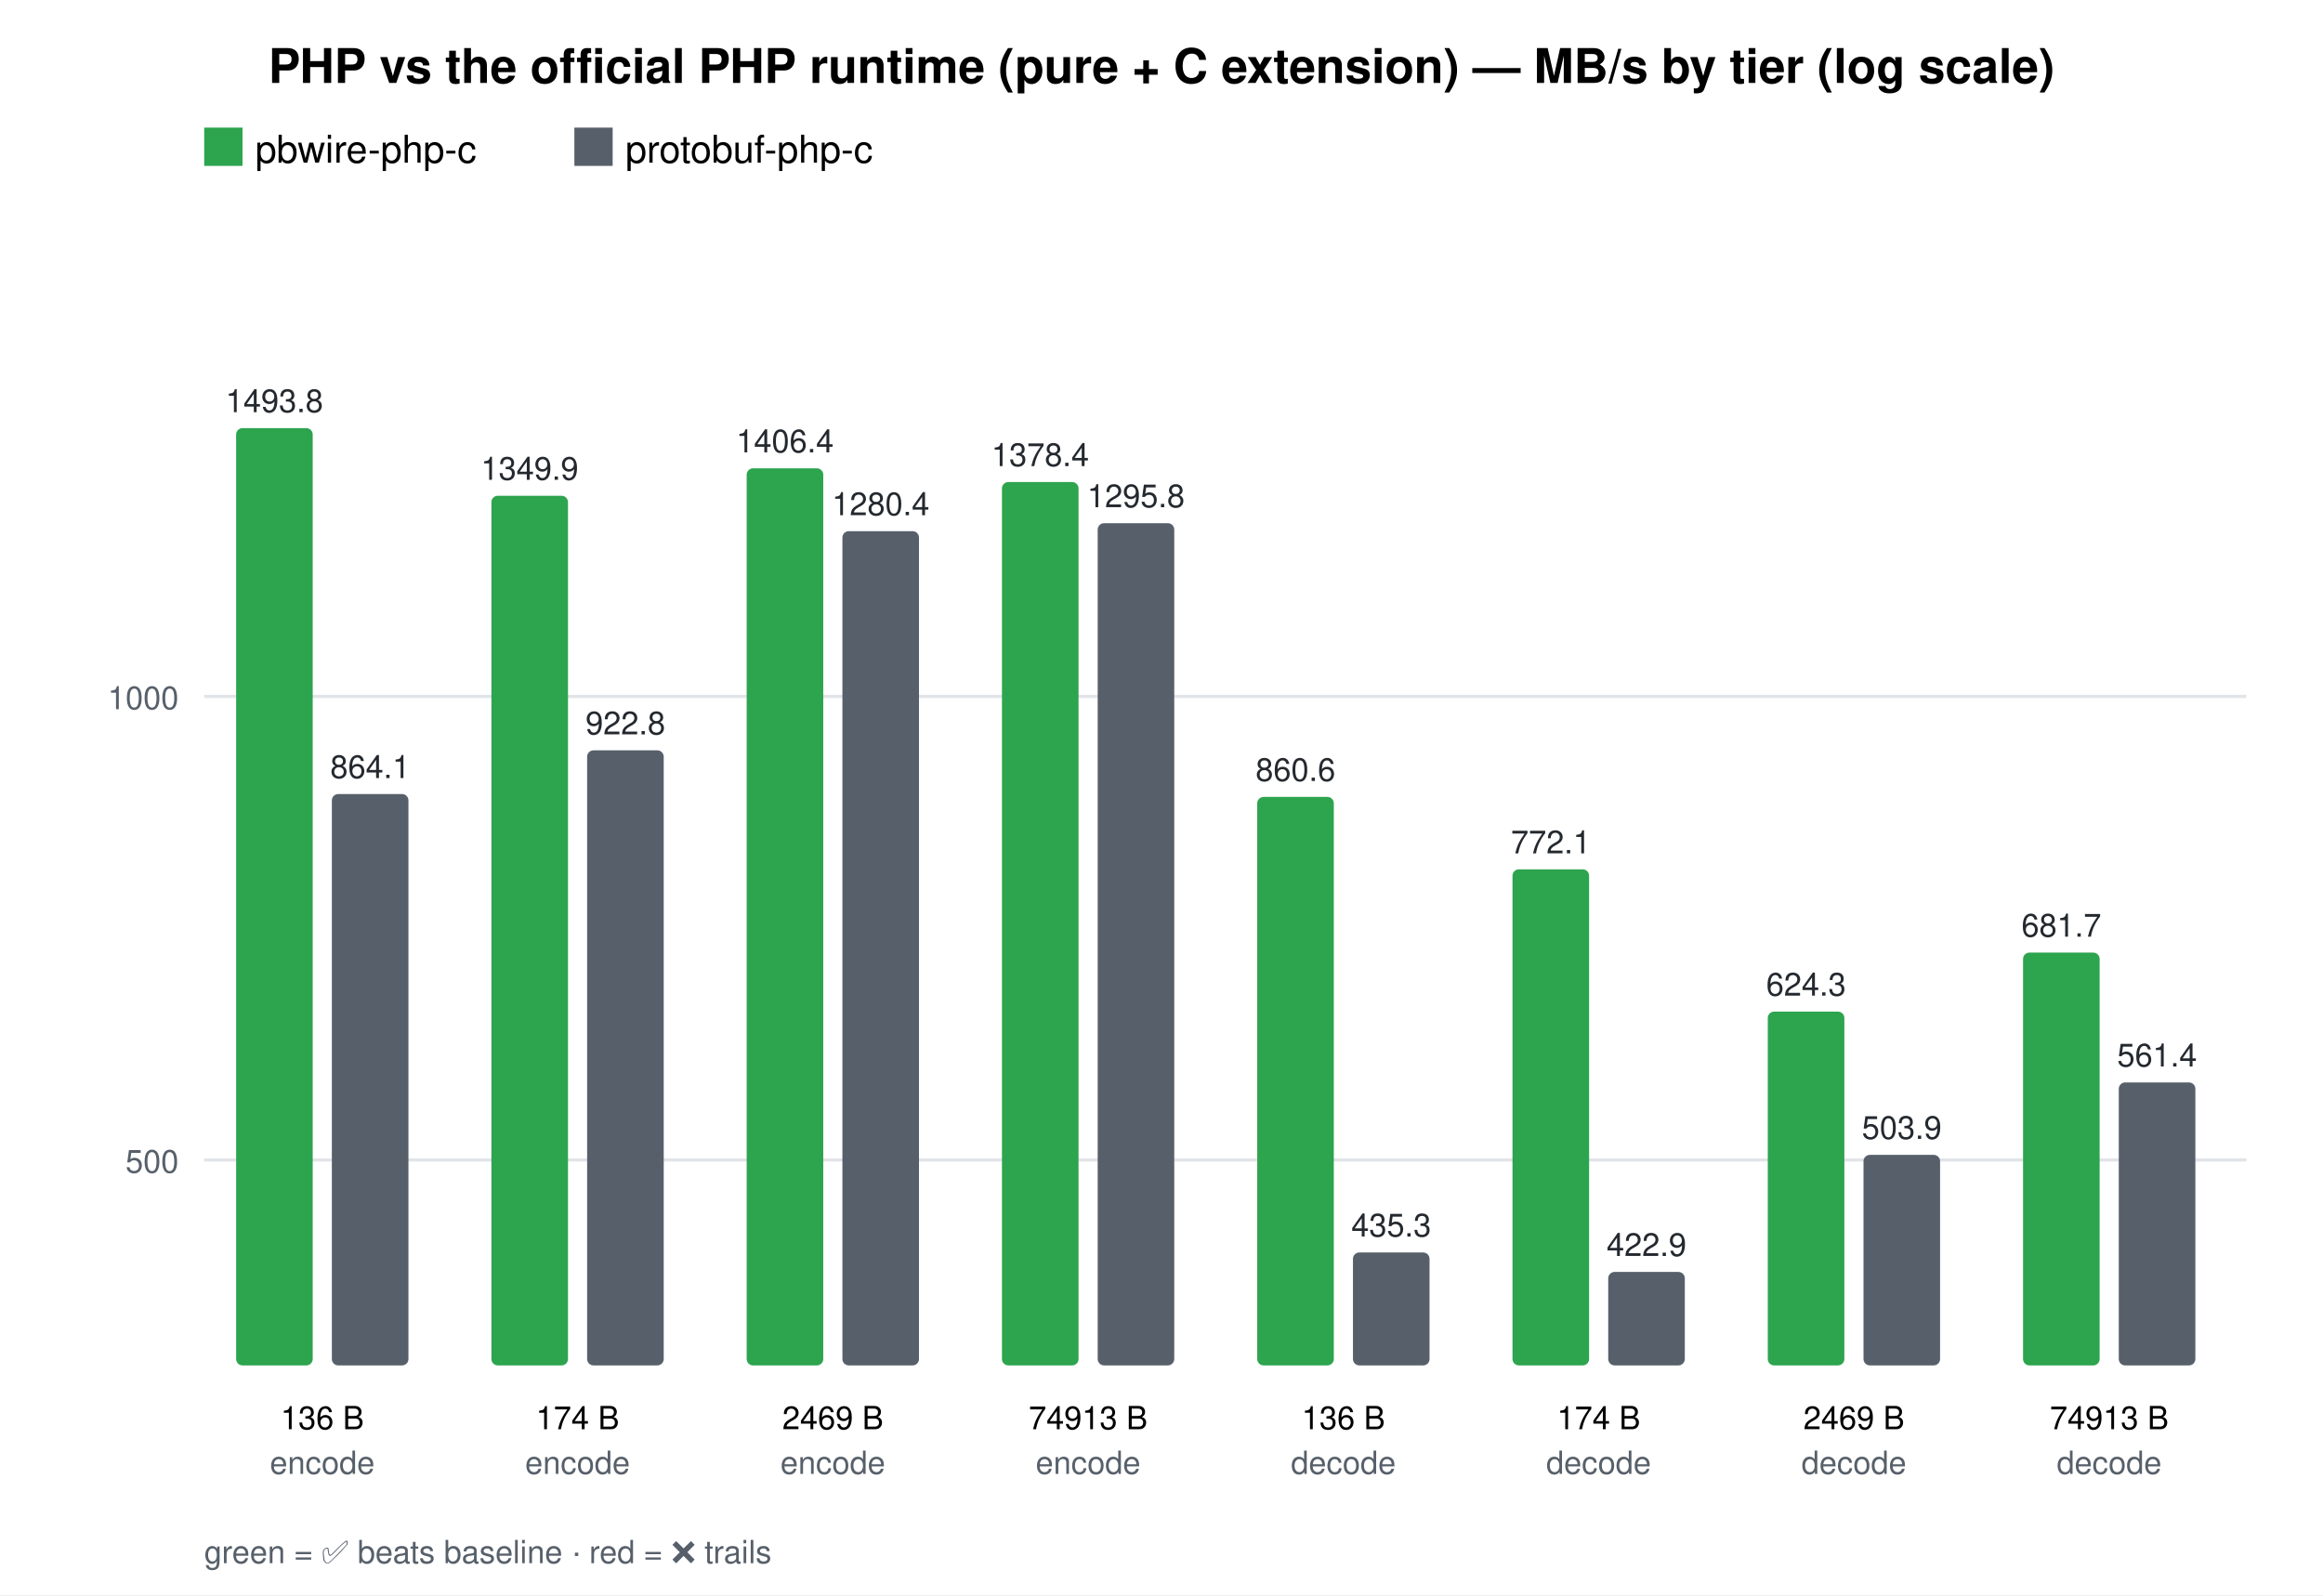
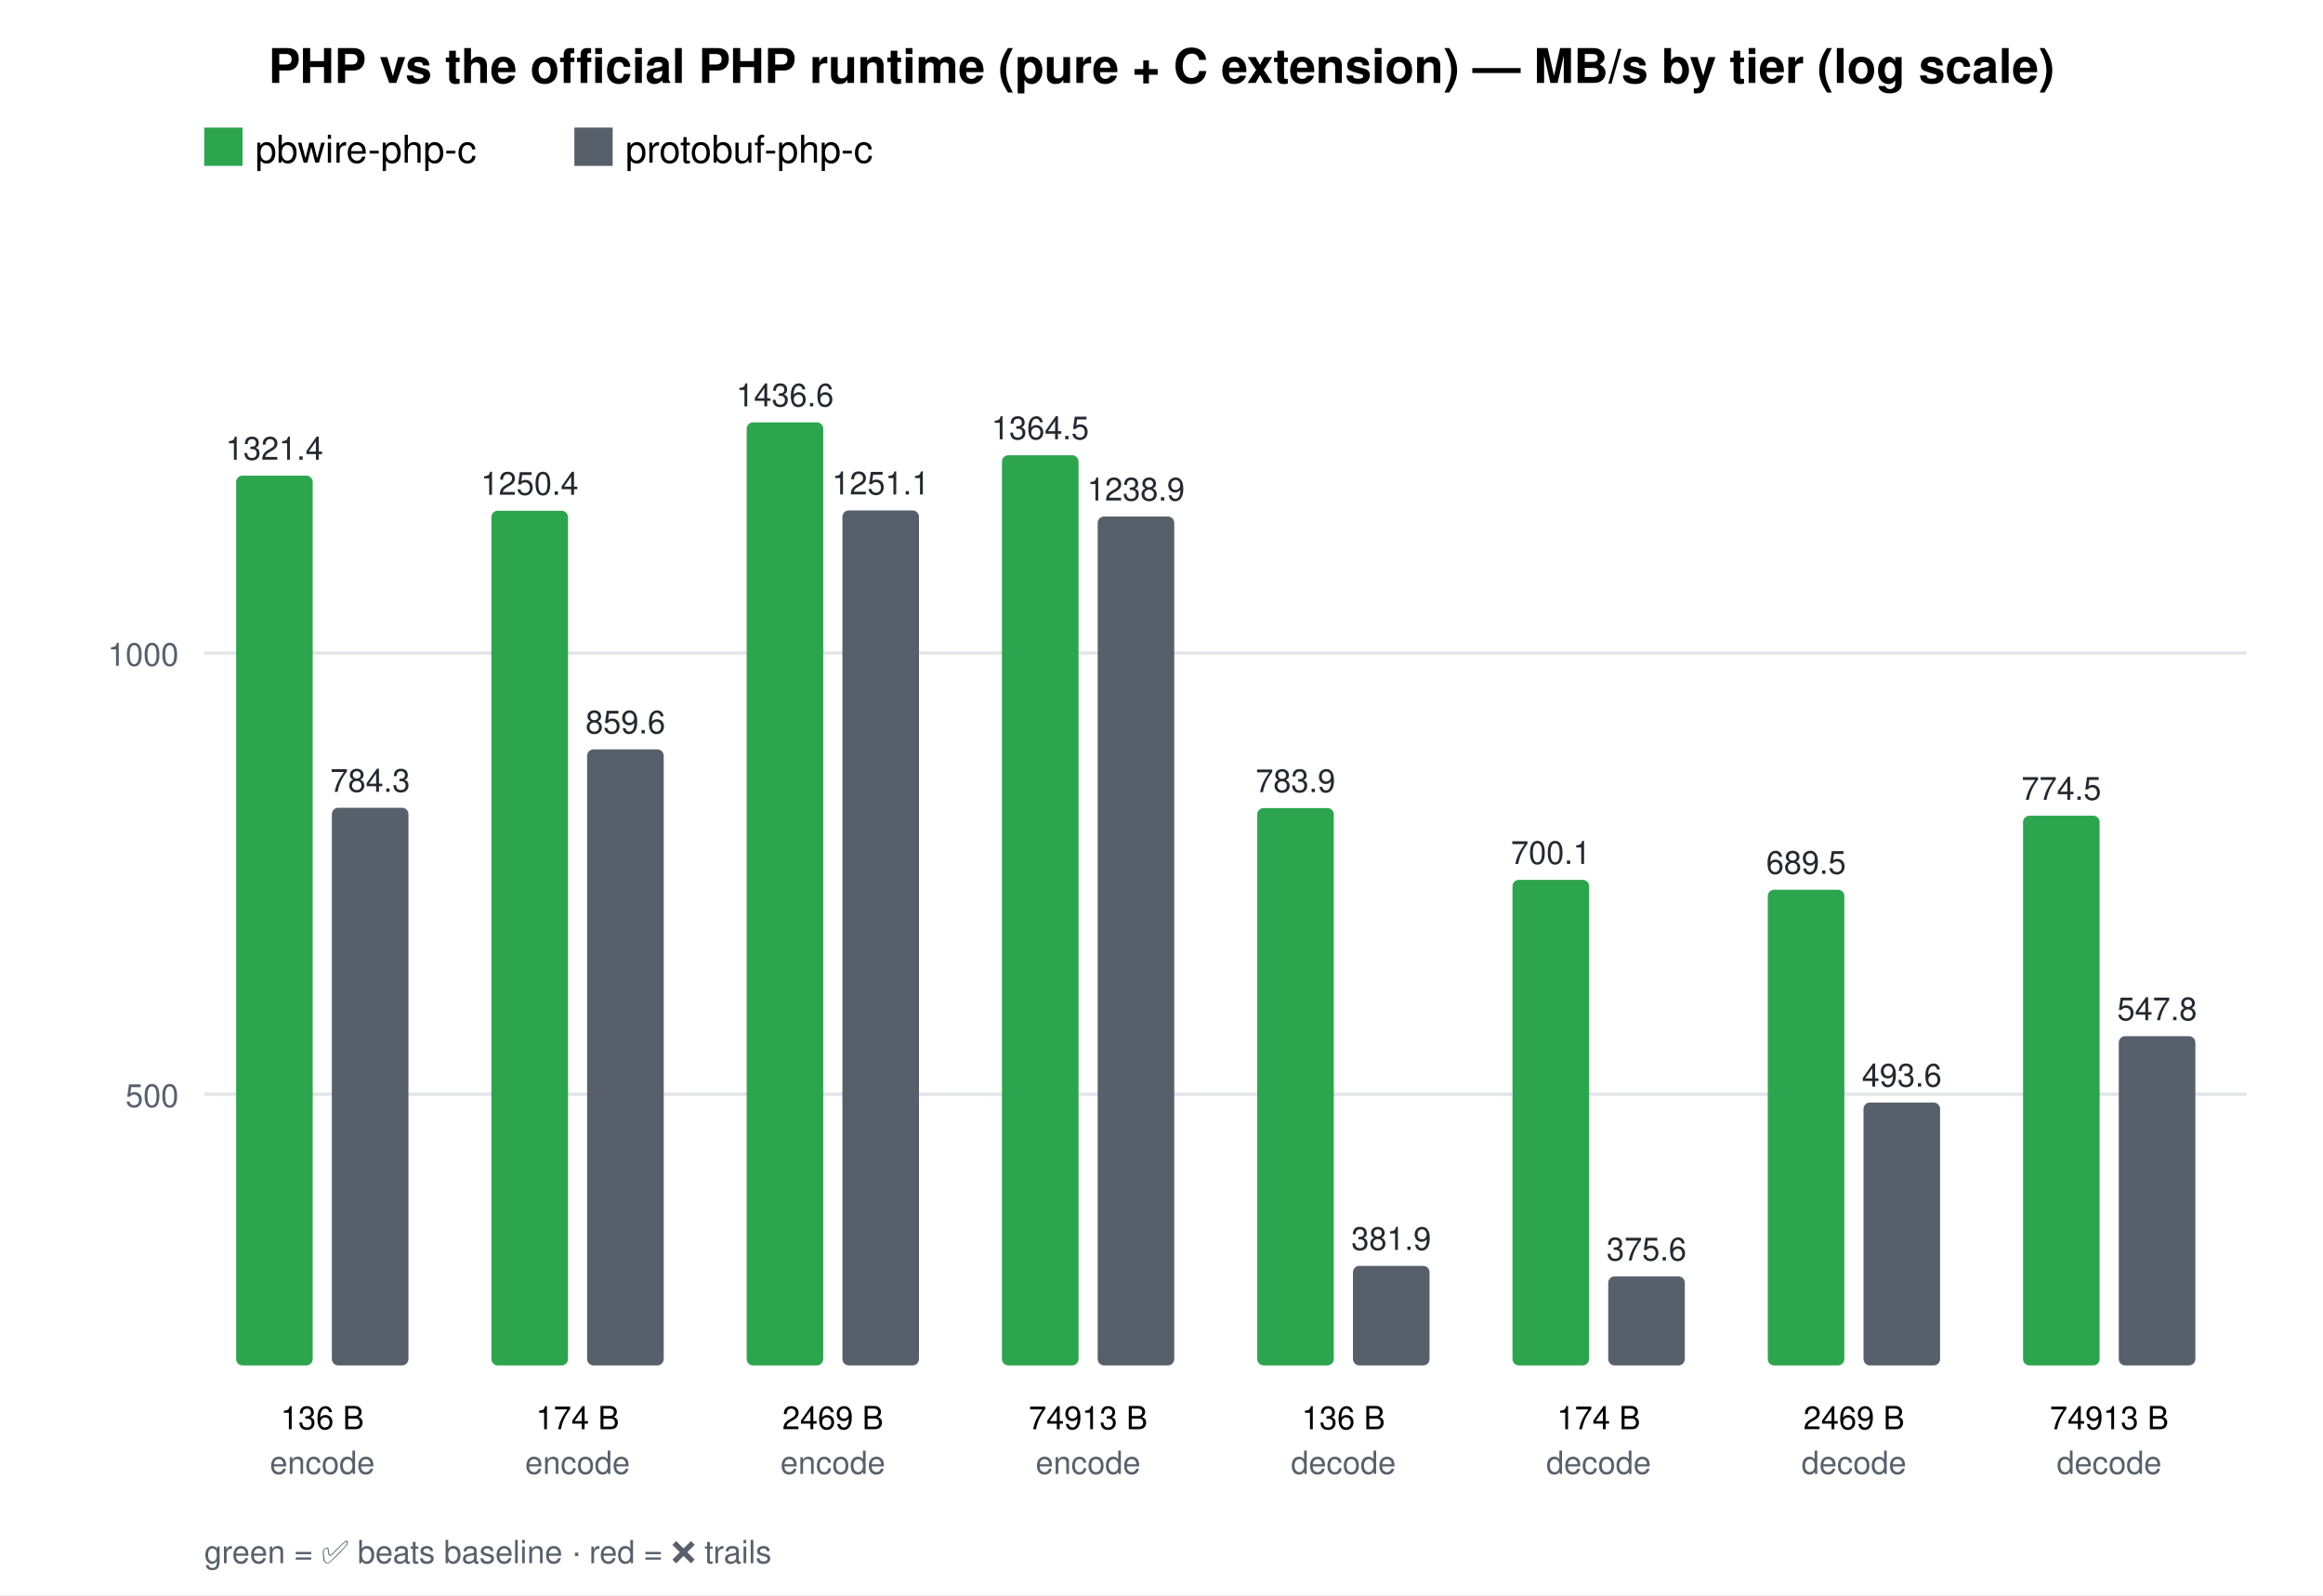
<svg xmlns="http://www.w3.org/2000/svg" width="728" height="500" font-family="Helvetica, Arial, sans-serif">
  <rect width="728" height="500" fill="#ffffff" />
  <text x="364.0" y="26" text-anchor="middle" font-size="15" font-weight="bold">PHP vs the official PHP runtime (pure + C extension) — MB/s by tier (log scale)</text>
  <rect x="64" y="40" width="12" height="12" fill="#2da44e" />
  <text x="80" y="51" font-size="12">pbwire-php-c</text>
  <rect x="180.0" y="40" width="12" height="12" fill="#57606a" />
  <text x="196.0" y="51" font-size="12">protobuf-php-c</text>
-   <line x1="64" y1="363.6" x2="704" y2="363.6" stroke="#e1e4e8" />
-   <text x="56" y="367.6" text-anchor="end" font-size="10" fill="#57606a">500</text>
-   <line x1="64" y1="218.3" x2="704" y2="218.3" stroke="#e1e4e8" />
-   <text x="56" y="222.3" text-anchor="end" font-size="10" fill="#57606a">1000</text>
+   <line x1="64" y1="343.0" x2="704" y2="343.0" stroke="#e1e4e8" />
+   <text x="56" y="347.0" text-anchor="end" font-size="10" fill="#57606a">500</text>
+   <line x1="64" y1="204.7" x2="704" y2="204.7" stroke="#e1e4e8" />
+   <text x="56" y="208.7" text-anchor="end" font-size="10" fill="#57606a">1000</text>
  <text x="101.0" y="448" text-anchor="middle" font-size="10">136 B</text>
  <text x="101.0" y="462" text-anchor="middle" font-size="10" fill="#57606a">encode</text>
-   <rect x="74.0" y="134.2" width="24" height="293.8" rx="2" fill="#2da44e" />
-   <text x="86.0" y="129.2" text-anchor="middle" font-size="10" fill="#24292f">1493.8</text>
-   <rect x="104.0" y="248.9" width="24" height="179.1" rx="2" fill="#57606a" />
-   <text x="116.0" y="243.9" text-anchor="middle" font-size="10" fill="#24292f">864.1</text>
+   <rect x="74.0" y="149.1" width="24" height="278.9" rx="2" fill="#2da44e" />
+   <text x="86.0" y="144.1" text-anchor="middle" font-size="10" fill="#24292f">1321.4</text>
+   <rect x="104.0" y="253.2" width="24" height="174.8" rx="2" fill="#57606a" />
+   <text x="116.0" y="248.2" text-anchor="middle" font-size="10" fill="#24292f">784.3</text>
  <text x="181.0" y="448" text-anchor="middle" font-size="10">174 B</text>
  <text x="181.0" y="462" text-anchor="middle" font-size="10" fill="#57606a">encode</text>
-   <rect x="154.0" y="155.4" width="24" height="272.6" rx="2" fill="#2da44e" />
-   <text x="166.0" y="150.4" text-anchor="middle" font-size="10" fill="#24292f">1349.9</text>
-   <rect x="184.0" y="235.2" width="24" height="192.8" rx="2" fill="#57606a" />
-   <text x="196.0" y="230.2" text-anchor="middle" font-size="10" fill="#24292f">922.8</text>
+   <rect x="154.0" y="160.1" width="24" height="267.9" rx="2" fill="#2da44e" />
+   <text x="166.0" y="155.1" text-anchor="middle" font-size="10" fill="#24292f">1250.4</text>
+   <rect x="184.0" y="234.9" width="24" height="193.1" rx="2" fill="#57606a" />
+   <text x="196.0" y="229.9" text-anchor="middle" font-size="10" fill="#24292f">859.6</text>
  <text x="261.0" y="448" text-anchor="middle" font-size="10">2469 B</text>
  <text x="261.0" y="462" text-anchor="middle" font-size="10" fill="#57606a">encode</text>
-   <rect x="234.0" y="146.8" width="24" height="281.2" rx="2" fill="#2da44e" />
-   <text x="246.0" y="141.8" text-anchor="middle" font-size="10" fill="#24292f">1406.4</text>
-   <rect x="264.0" y="166.5" width="24" height="261.5" rx="2" fill="#57606a" />
-   <text x="276.0" y="161.5" text-anchor="middle" font-size="10" fill="#24292f">1280.4</text>
+   <rect x="234.0" y="132.4" width="24" height="295.6" rx="2" fill="#2da44e" />
+   <text x="246.0" y="127.4" text-anchor="middle" font-size="10" fill="#24292f">1436.6</text>
+   <rect x="264.0" y="160.0" width="24" height="268.0" rx="2" fill="#57606a" />
+   <text x="276.0" y="155.0" text-anchor="middle" font-size="10" fill="#24292f">1251.1</text>
  <text x="341.0" y="448" text-anchor="middle" font-size="10">74913 B</text>
  <text x="341.0" y="462" text-anchor="middle" font-size="10" fill="#57606a">encode</text>
-   <rect x="314.0" y="151.1" width="24" height="276.9" rx="2" fill="#2da44e" />
-   <text x="326.0" y="146.1" text-anchor="middle" font-size="10" fill="#24292f">1378.4</text>
-   <rect x="344.0" y="164.0" width="24" height="264.0" rx="2" fill="#57606a" />
-   <text x="356.0" y="159.0" text-anchor="middle" font-size="10" fill="#24292f">1295.8</text>
+   <rect x="314.0" y="142.7" width="24" height="285.3" rx="2" fill="#2da44e" />
+   <text x="326.0" y="137.7" text-anchor="middle" font-size="10" fill="#24292f">1364.5</text>
+   <rect x="344.0" y="161.9" width="24" height="266.1" rx="2" fill="#57606a" />
+   <text x="356.0" y="156.9" text-anchor="middle" font-size="10" fill="#24292f">1238.9</text>
  <text x="421.0" y="448" text-anchor="middle" font-size="10">136 B</text>
  <text x="421.0" y="462" text-anchor="middle" font-size="10" fill="#57606a">decode</text>
-   <rect x="394.0" y="249.8" width="24" height="178.2" rx="2" fill="#2da44e" />
-   <text x="406.0" y="244.8" text-anchor="middle" font-size="10" fill="#24292f">860.6</text>
-   <rect x="424.0" y="392.6" width="24" height="35.4" rx="2" fill="#57606a" />
-   <text x="436.0" y="387.6" text-anchor="middle" font-size="10" fill="#24292f">435.3</text>
+   <rect x="394.0" y="253.3" width="24" height="174.7" rx="2" fill="#2da44e" />
+   <text x="406.0" y="248.3" text-anchor="middle" font-size="10" fill="#24292f">783.9</text>
+   <rect x="424.0" y="396.8" width="24" height="31.2" rx="2" fill="#57606a" />
+   <text x="436.0" y="391.8" text-anchor="middle" font-size="10" fill="#24292f">381.9</text>
  <text x="501.0" y="448" text-anchor="middle" font-size="10">174 B</text>
  <text x="501.0" y="462" text-anchor="middle" font-size="10" fill="#57606a">decode</text>
-   <rect x="474.0" y="272.5" width="24" height="155.5" rx="2" fill="#2da44e" />
-   <text x="486.0" y="267.5" text-anchor="middle" font-size="10" fill="#24292f">772.1</text>
-   <rect x="504.0" y="398.7" width="24" height="29.3" rx="2" fill="#57606a" />
-   <text x="516.0" y="393.7" text-anchor="middle" font-size="10" fill="#24292f">422.9</text>
+   <rect x="474.0" y="275.8" width="24" height="152.2" rx="2" fill="#2da44e" />
+   <text x="486.0" y="270.8" text-anchor="middle" font-size="10" fill="#24292f">700.1</text>
+   <rect x="504.0" y="400.1" width="24" height="27.9" rx="2" fill="#57606a" />
+   <text x="516.0" y="395.1" text-anchor="middle" font-size="10" fill="#24292f">375.6</text>
  <text x="581.0" y="448" text-anchor="middle" font-size="10">2469 B</text>
  <text x="581.0" y="462" text-anchor="middle" font-size="10" fill="#57606a">decode</text>
-   <rect x="554.0" y="317.1" width="24" height="110.9" rx="2" fill="#2da44e" />
-   <text x="566.0" y="312.1" text-anchor="middle" font-size="10" fill="#24292f">624.3</text>
-   <rect x="584.0" y="362.0" width="24" height="66.0" rx="2" fill="#57606a" />
-   <text x="596.0" y="357.0" text-anchor="middle" font-size="10" fill="#24292f">503.9</text>
+   <rect x="554.0" y="278.9" width="24" height="149.1" rx="2" fill="#2da44e" />
+   <text x="566.0" y="273.9" text-anchor="middle" font-size="10" fill="#24292f">689.5</text>
+   <rect x="584.0" y="345.6" width="24" height="82.4" rx="2" fill="#57606a" />
+   <text x="596.0" y="340.6" text-anchor="middle" font-size="10" fill="#24292f">493.6</text>
  <text x="661.0" y="448" text-anchor="middle" font-size="10">74913 B</text>
  <text x="661.0" y="462" text-anchor="middle" font-size="10" fill="#57606a">decode</text>
-   <rect x="634.0" y="298.6" width="24" height="129.4" rx="2" fill="#2da44e" />
-   <text x="646.0" y="293.6" text-anchor="middle" font-size="10" fill="#24292f">681.7</text>
-   <rect x="664.0" y="339.3" width="24" height="88.7" rx="2" fill="#57606a" />
-   <text x="676.0" y="334.3" text-anchor="middle" font-size="10" fill="#24292f">561.4</text>
+   <rect x="634.0" y="255.7" width="24" height="172.3" rx="2" fill="#2da44e" />
+   <text x="646.0" y="250.7" text-anchor="middle" font-size="10" fill="#24292f">774.5</text>
+   <rect x="664.0" y="324.8" width="24" height="103.2" rx="2" fill="#57606a" />
+   <text x="676.0" y="319.8" text-anchor="middle" font-size="10" fill="#24292f">547.8</text>
  <text x="64" y="490" font-size="10" fill="#57606a">green = ✅ beats baseline · red = ❌ trails</text>
</svg>
